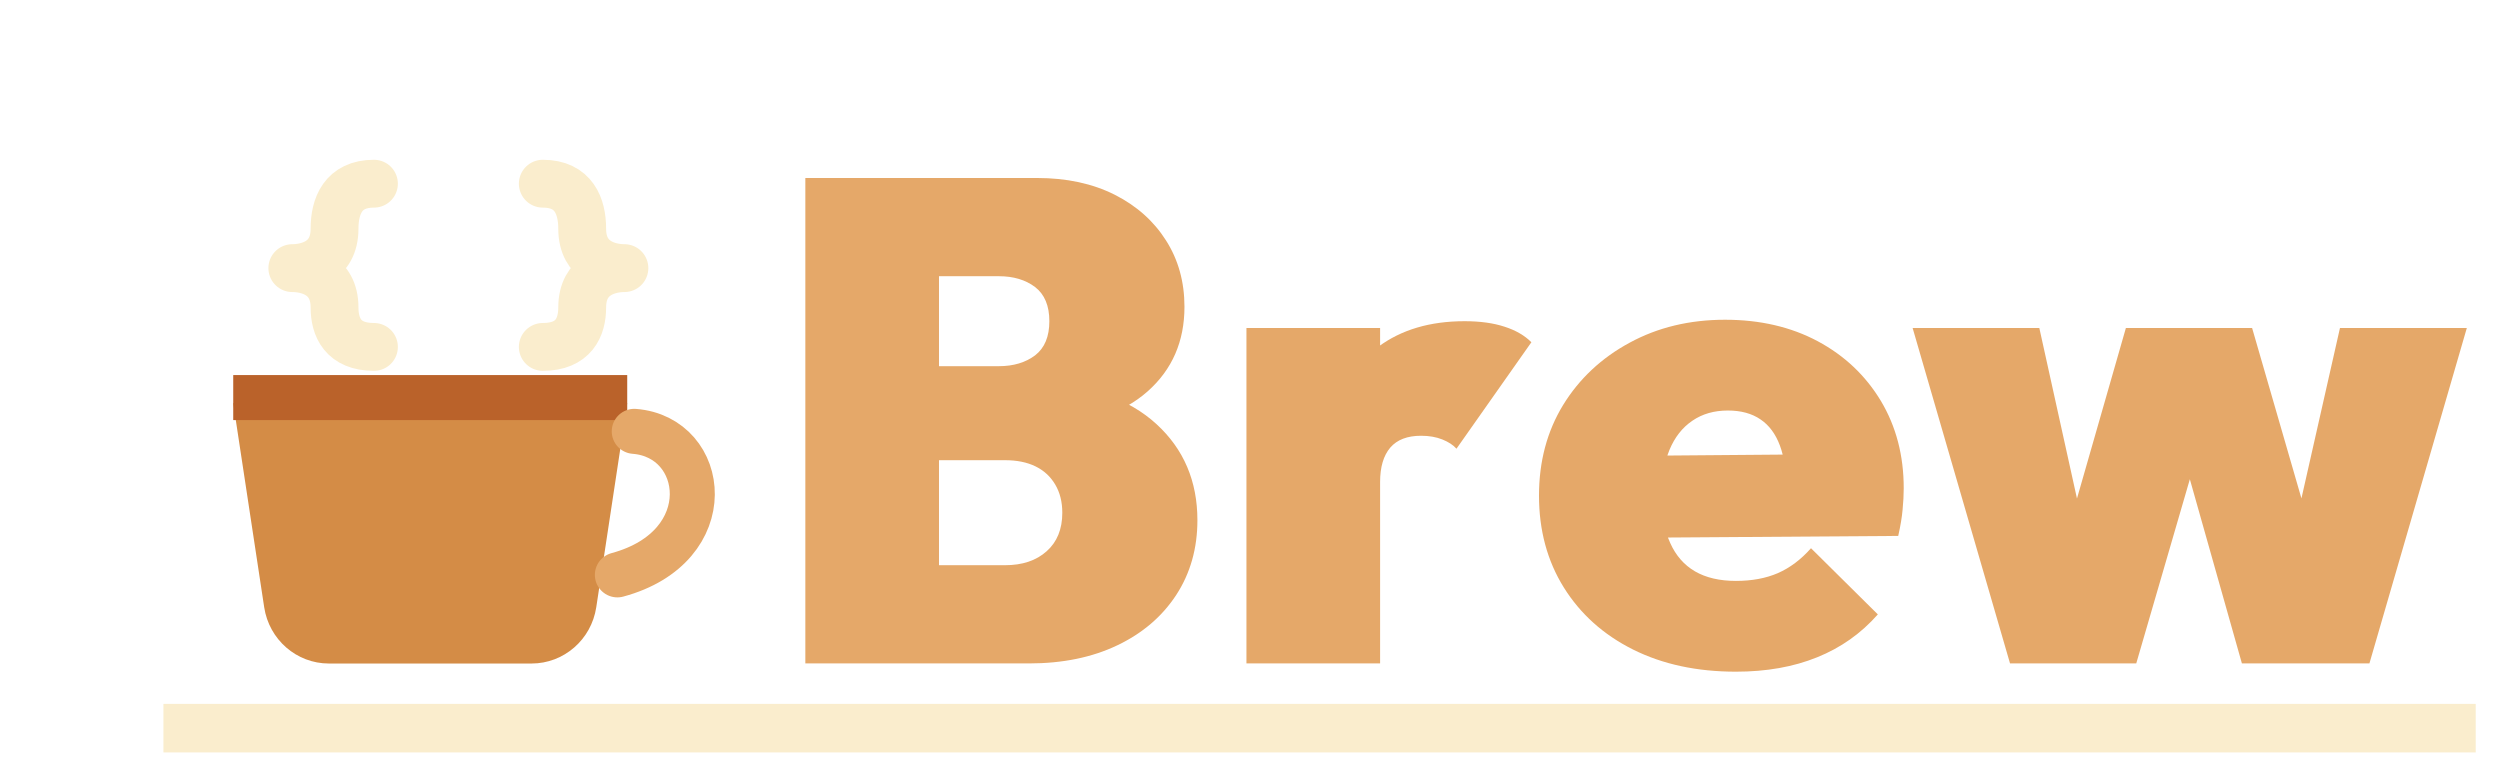
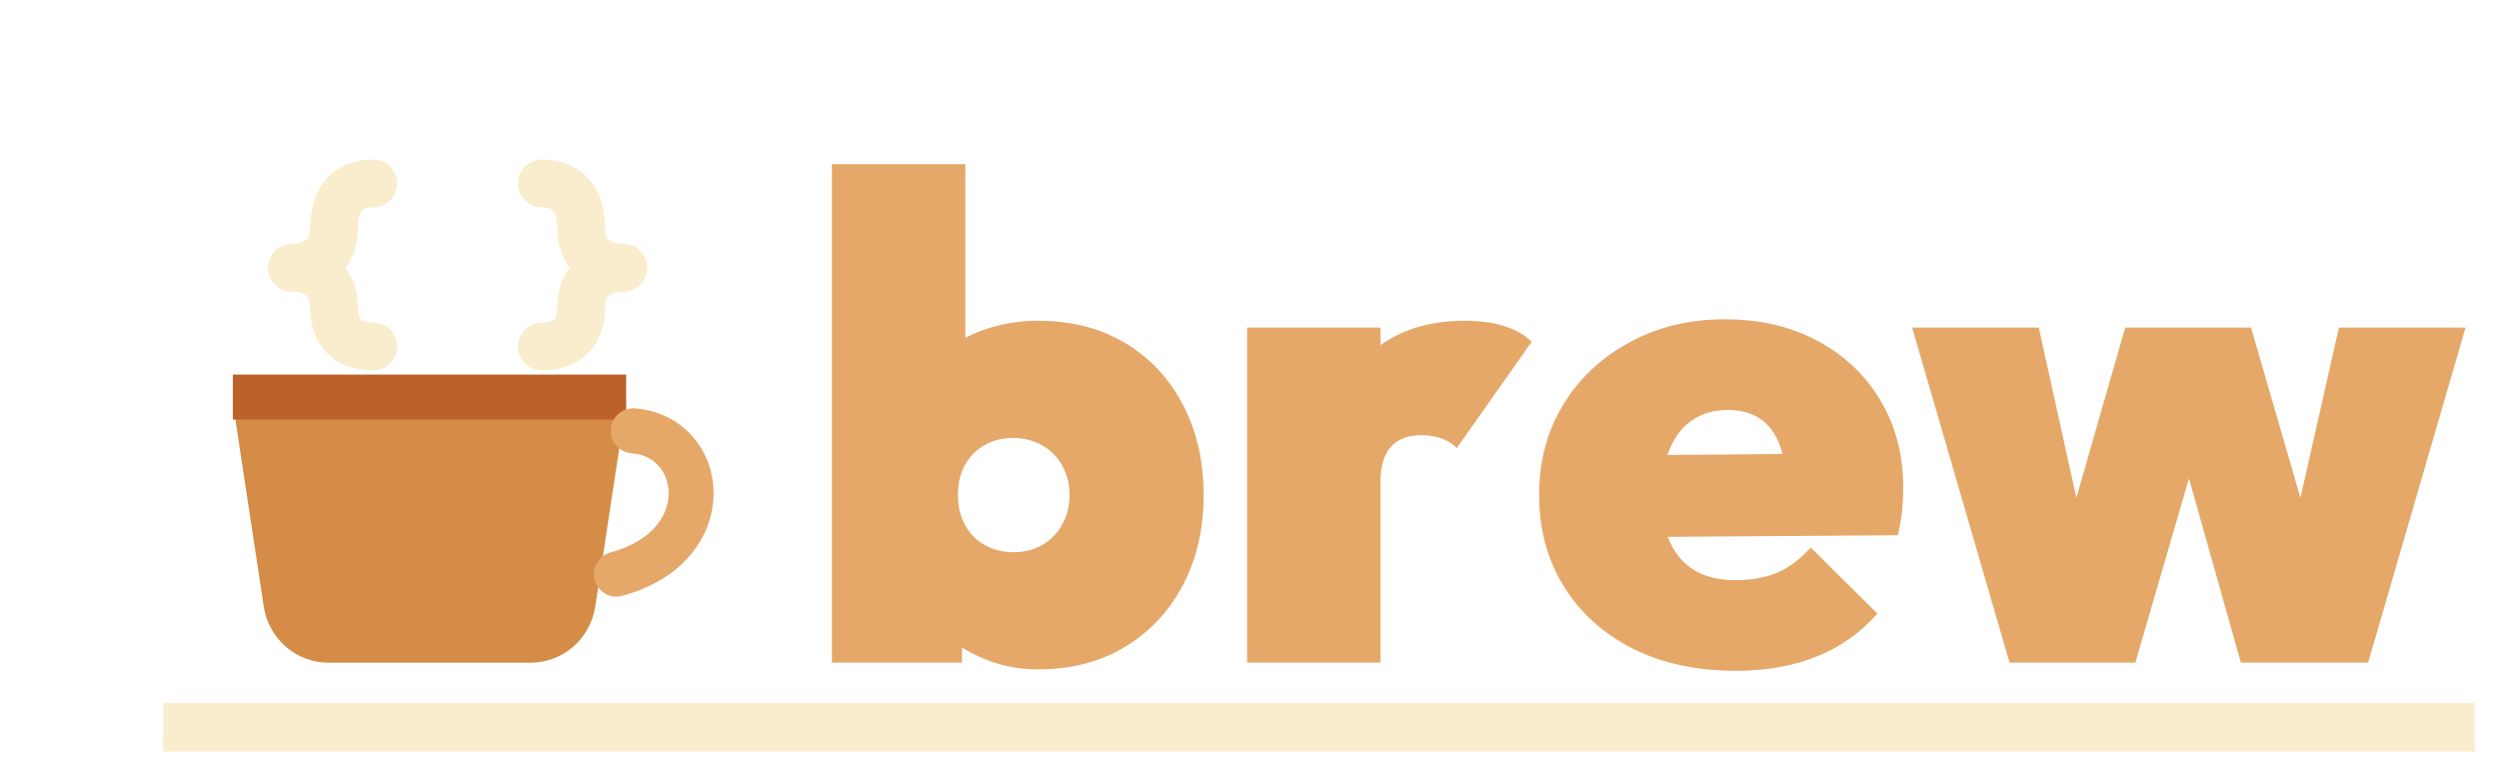
- <svg xmlns="http://www.w3.org/2000/svg" viewBox="0 0 154.5 47.5" fill="none" role="img" aria-label="Brew">
+ <svg xmlns="http://www.w3.org/2000/svg" viewBox="0 0 154.7 47.5" fill="none" role="img" aria-label="Brew">
  <g transform="translate(0.50,-1.17) scale(0.8696)">
    <path fill="#D48C46" d="M16 30h28l-2.2 14.5c-.35 2.3-2.3 4-4.6 4H22.8c-2.3 0-4.25-1.7-4.6-4L16 30z" />
    <path fill="#BA622A" d="M16 28h28v3.2H16z" />
    <path fill="none" stroke="#E5A869" stroke-width="3.2" stroke-linecap="round" d="M44.5 32c5.2.4 6.2 8.2-1.2 10.2" />
    <path fill="none" stroke="#FAEDCD" stroke-width="3.4" stroke-linecap="round" stroke-linejoin="round" d="M26 26c-2.2 0-2.8-1.4-2.8-2.8 0-2.4-2-2.8-3-2.8 1 0 3-.4 3-2.8C23.2 16 23.8 14.4 26 14.4" />
    <path fill="none" stroke="#FAEDCD" stroke-width="3.4" stroke-linecap="round" stroke-linejoin="round" d="M38 26c2.2 0 2.8-1.4 2.8-2.8 0-2.4 2-2.8 3-2.8-1 0-3-.4-3-2.8C40.8 16 40.2 14.4 38 14.4" />
  </g>
-   <path fill="#E5A869" d="M56.59 41.00V34.93H62.11Q63.72 34.93 64.68 34.07Q65.65 33.21 65.65 31.69Q65.65 30.68 65.21 29.94Q64.77 29.20 63.99 28.82Q63.21 28.44 62.11 28.44H56.59V22.63H61.73Q63.08 22.63 63.97 21.96Q64.85 21.28 64.85 19.85Q64.85 18.42 63.97 17.74Q63.08 17.07 61.73 17.07H56.59V11.00H64.09Q66.83 11.00 68.88 12.03Q70.92 13.06 72.06 14.86Q73.20 16.65 73.20 18.96Q73.20 22.17 70.92 24.19Q68.64 26.21 64.26 26.51L64.18 23.60Q68.94 23.89 71.47 26.21Q74.00 28.53 74.00 32.15Q74.00 34.76 72.69 36.77Q71.38 38.77 69.05 39.88Q66.71 41.00 63.59 41.00ZM49.77 41.00V11.00H58.03V41.00Z" />
-   <path fill="#E5A869" d="M77.03 41.00V20.27H85.29V41.00ZM85.29 29.79 81.45 26.38Q83.06 23.01 85.18 21.43Q87.31 19.85 90.51 19.85Q91.95 19.85 92.98 20.19Q94.01 20.52 94.64 21.15L90.01 27.73Q89.71 27.39 89.14 27.16Q88.57 26.93 87.82 26.93Q86.55 26.93 85.92 27.66Q85.29 28.40 85.29 29.79Z" />
-   <path fill="#E5A869" d="M107.28 41.51Q103.66 41.51 100.92 40.14Q98.18 38.77 96.64 36.30Q95.11 33.84 95.11 30.63Q95.11 27.47 96.60 25.03Q98.10 22.59 100.71 21.18Q103.32 19.76 106.61 19.76Q109.85 19.76 112.34 21.09Q114.82 22.42 116.24 24.78Q117.65 27.14 117.65 30.17Q117.65 30.80 117.58 31.50Q117.52 32.19 117.31 33.12L98.60 33.25V28.19L114.23 28.06L110.40 30.30Q110.40 28.61 110.00 27.54Q109.60 26.46 108.80 25.92Q108.00 25.37 106.78 25.37Q105.51 25.37 104.59 26.00Q103.66 26.63 103.17 27.81Q102.69 28.99 102.69 30.68Q102.69 32.40 103.22 33.56Q103.74 34.72 104.75 35.31Q105.77 35.90 107.28 35.90Q108.76 35.90 109.87 35.42Q110.99 34.93 111.92 33.88L116.05 37.97Q114.49 39.74 112.30 40.62Q110.11 41.51 107.28 41.51Z" />
-   <path fill="#E5A869" d="M124.22 41.00 118.20 20.27H126.03L129.36 35.35L127.04 35.40L131.38 20.27H139.18L143.56 35.40L141.20 35.35L144.61 20.27H152.45L146.43 41.00H138.55L134.50 26.67H136.19L132.02 41.00Z" />
-   <rect x="10.1" y="43.5" width="142.9" height="3.0" fill="#FAEDCD" />
+   <path fill="#E5A869" d="M64.27 41.42Q62.41 41.42 60.77 40.71Q59.13 39.99 57.99 38.79Q56.85 37.59 56.52 36.15V24.69Q56.85 23.26 57.99 22.17Q59.13 21.07 60.77 20.46Q62.41 19.85 64.27 19.85Q67.34 19.85 69.64 21.22Q71.94 22.59 73.22 25.03Q74.51 27.47 74.51 30.63Q74.51 33.79 73.22 36.22Q71.94 38.64 69.64 40.03Q67.34 41.42 64.27 41.42ZM51.50 41.00V10.16H59.76V25.37L58.41 30.38L59.55 35.44V41.00ZM62.75 34.17Q63.76 34.17 64.54 33.71Q65.32 33.25 65.76 32.45Q66.21 31.65 66.21 30.63Q66.21 29.62 65.76 28.82Q65.32 28.02 64.52 27.56Q63.72 27.10 62.71 27.10Q61.70 27.10 60.92 27.56Q60.14 28.02 59.72 28.80Q59.30 29.58 59.30 30.63Q59.30 31.69 59.74 32.49Q60.18 33.29 60.96 33.73Q61.74 34.17 62.75 34.17Z" />
+   <path fill="#E5A869" d="M77.20 41.00V20.27H85.46V41.00ZM85.46 29.79 81.63 26.38Q83.23 23.01 85.36 21.43Q87.49 19.85 90.69 19.85Q92.12 19.85 93.15 20.19Q94.18 20.52 94.82 21.15L90.18 27.73Q89.89 27.39 89.32 27.16Q88.75 26.93 87.99 26.93Q86.73 26.93 86.09 27.66Q85.46 28.40 85.46 29.79Z" />
+   <path fill="#E5A869" d="M107.46 41.51Q103.83 41.51 101.09 40.14Q98.36 38.77 96.82 36.30Q95.28 33.84 95.28 30.63Q95.28 27.47 96.78 25.03Q98.27 22.59 100.88 21.18Q103.50 19.76 106.78 19.76Q110.03 19.76 112.51 21.09Q115.00 22.42 116.41 24.78Q117.82 27.14 117.82 30.17Q117.82 30.80 117.76 31.50Q117.70 32.19 117.49 33.12L98.78 33.25V28.19L114.41 28.06L110.58 30.30Q110.58 28.61 110.17 27.54Q109.77 26.46 108.97 25.92Q108.17 25.37 106.95 25.37Q105.69 25.37 104.76 26.00Q103.83 26.63 103.35 27.81Q102.86 28.99 102.86 30.68Q102.86 32.40 103.39 33.56Q103.92 34.72 104.93 35.31Q105.94 35.90 107.46 35.90Q108.93 35.90 110.05 35.42Q111.16 34.93 112.09 33.88L116.22 37.97Q114.66 39.74 112.47 40.62Q110.28 41.51 107.46 41.51Z" />
+   <path fill="#E5A869" d="M124.40 41.00 118.37 20.27H126.21L129.54 35.35L127.22 35.40L131.56 20.27H139.35L143.74 35.40L141.38 35.35L144.79 20.27H152.63L146.60 41.00H138.72L134.68 26.67H136.36L132.19 41.00Z" />
+   <rect x="10.1" y="43.5" width="143.1" height="3.0" fill="#FAEDCD" />
</svg>
